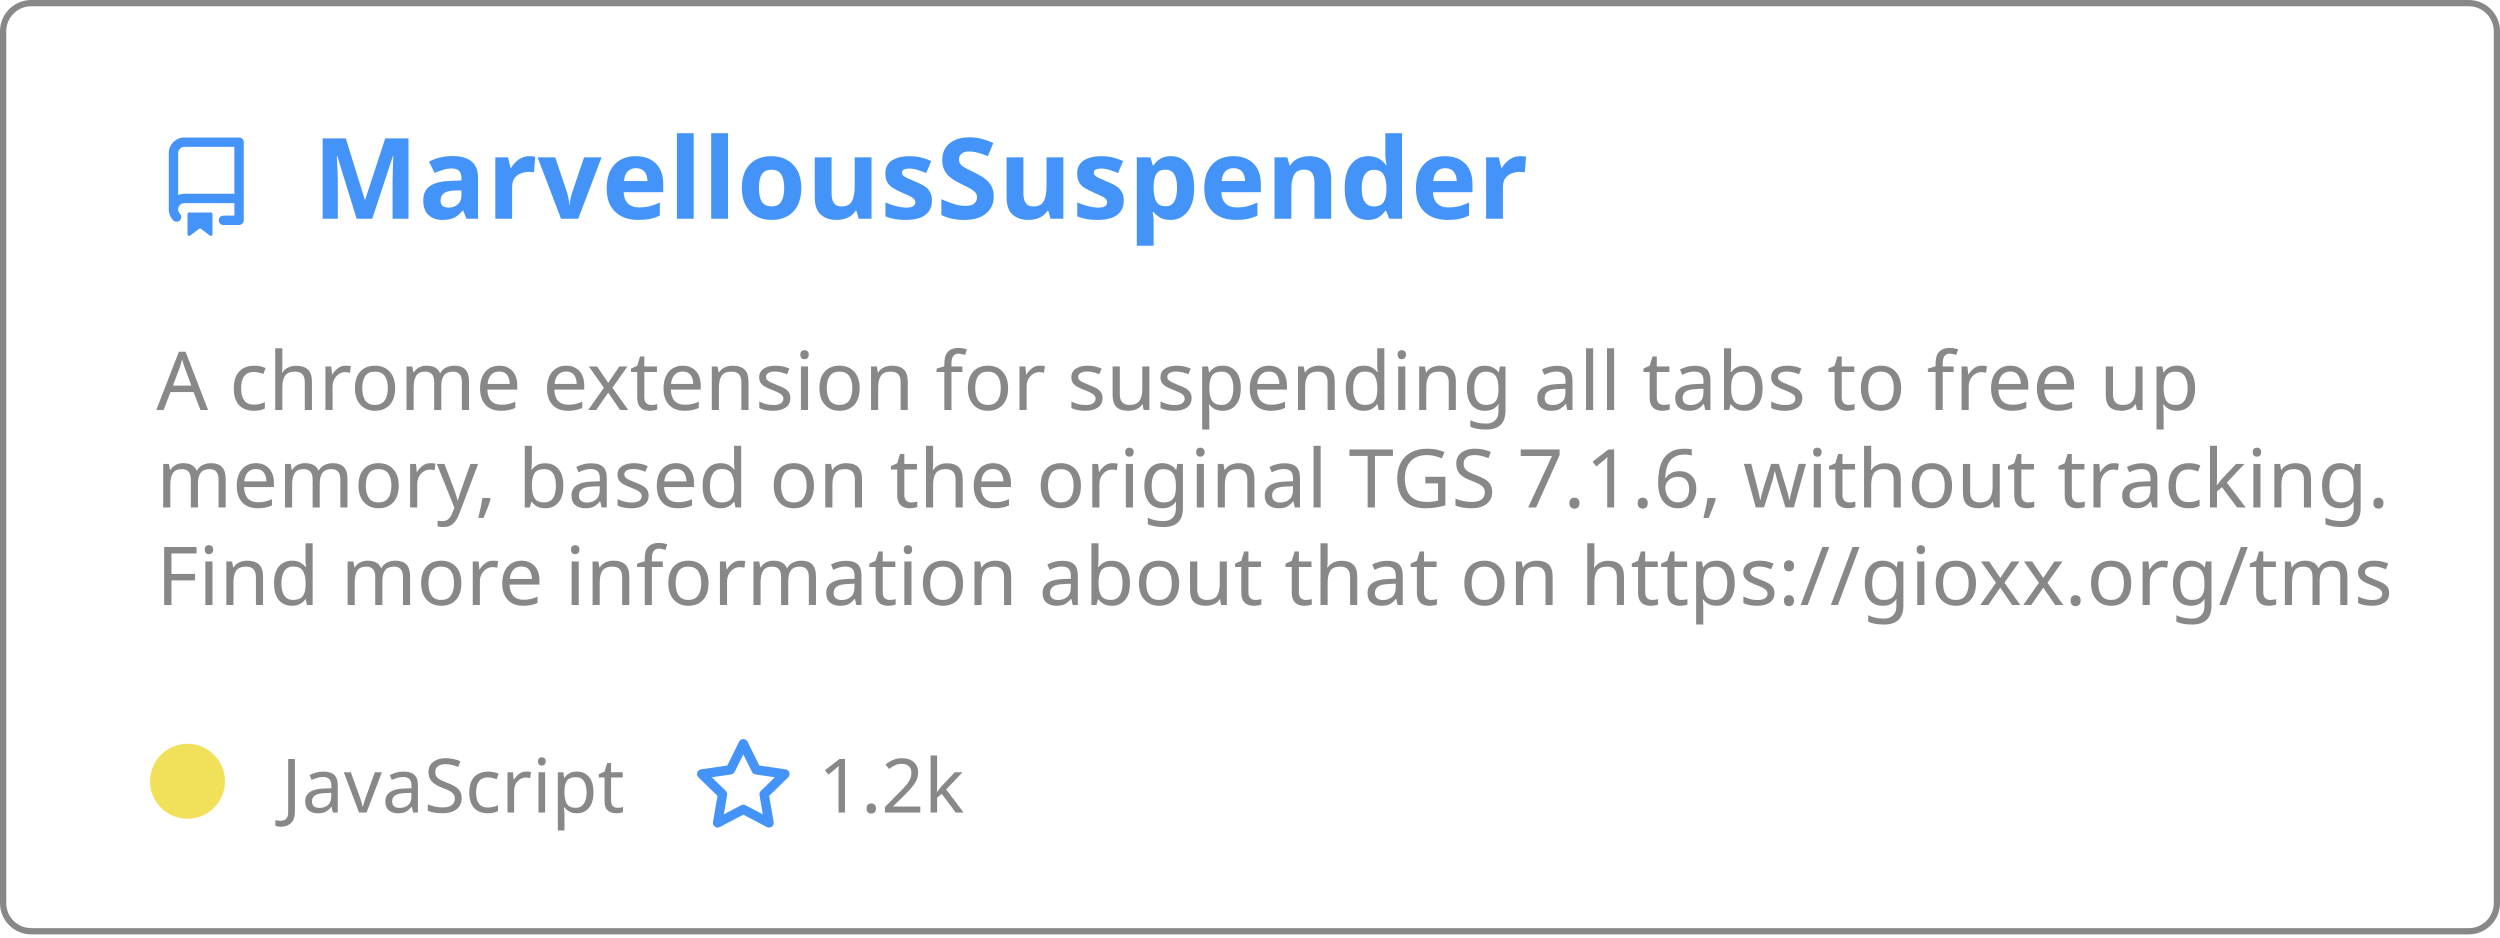
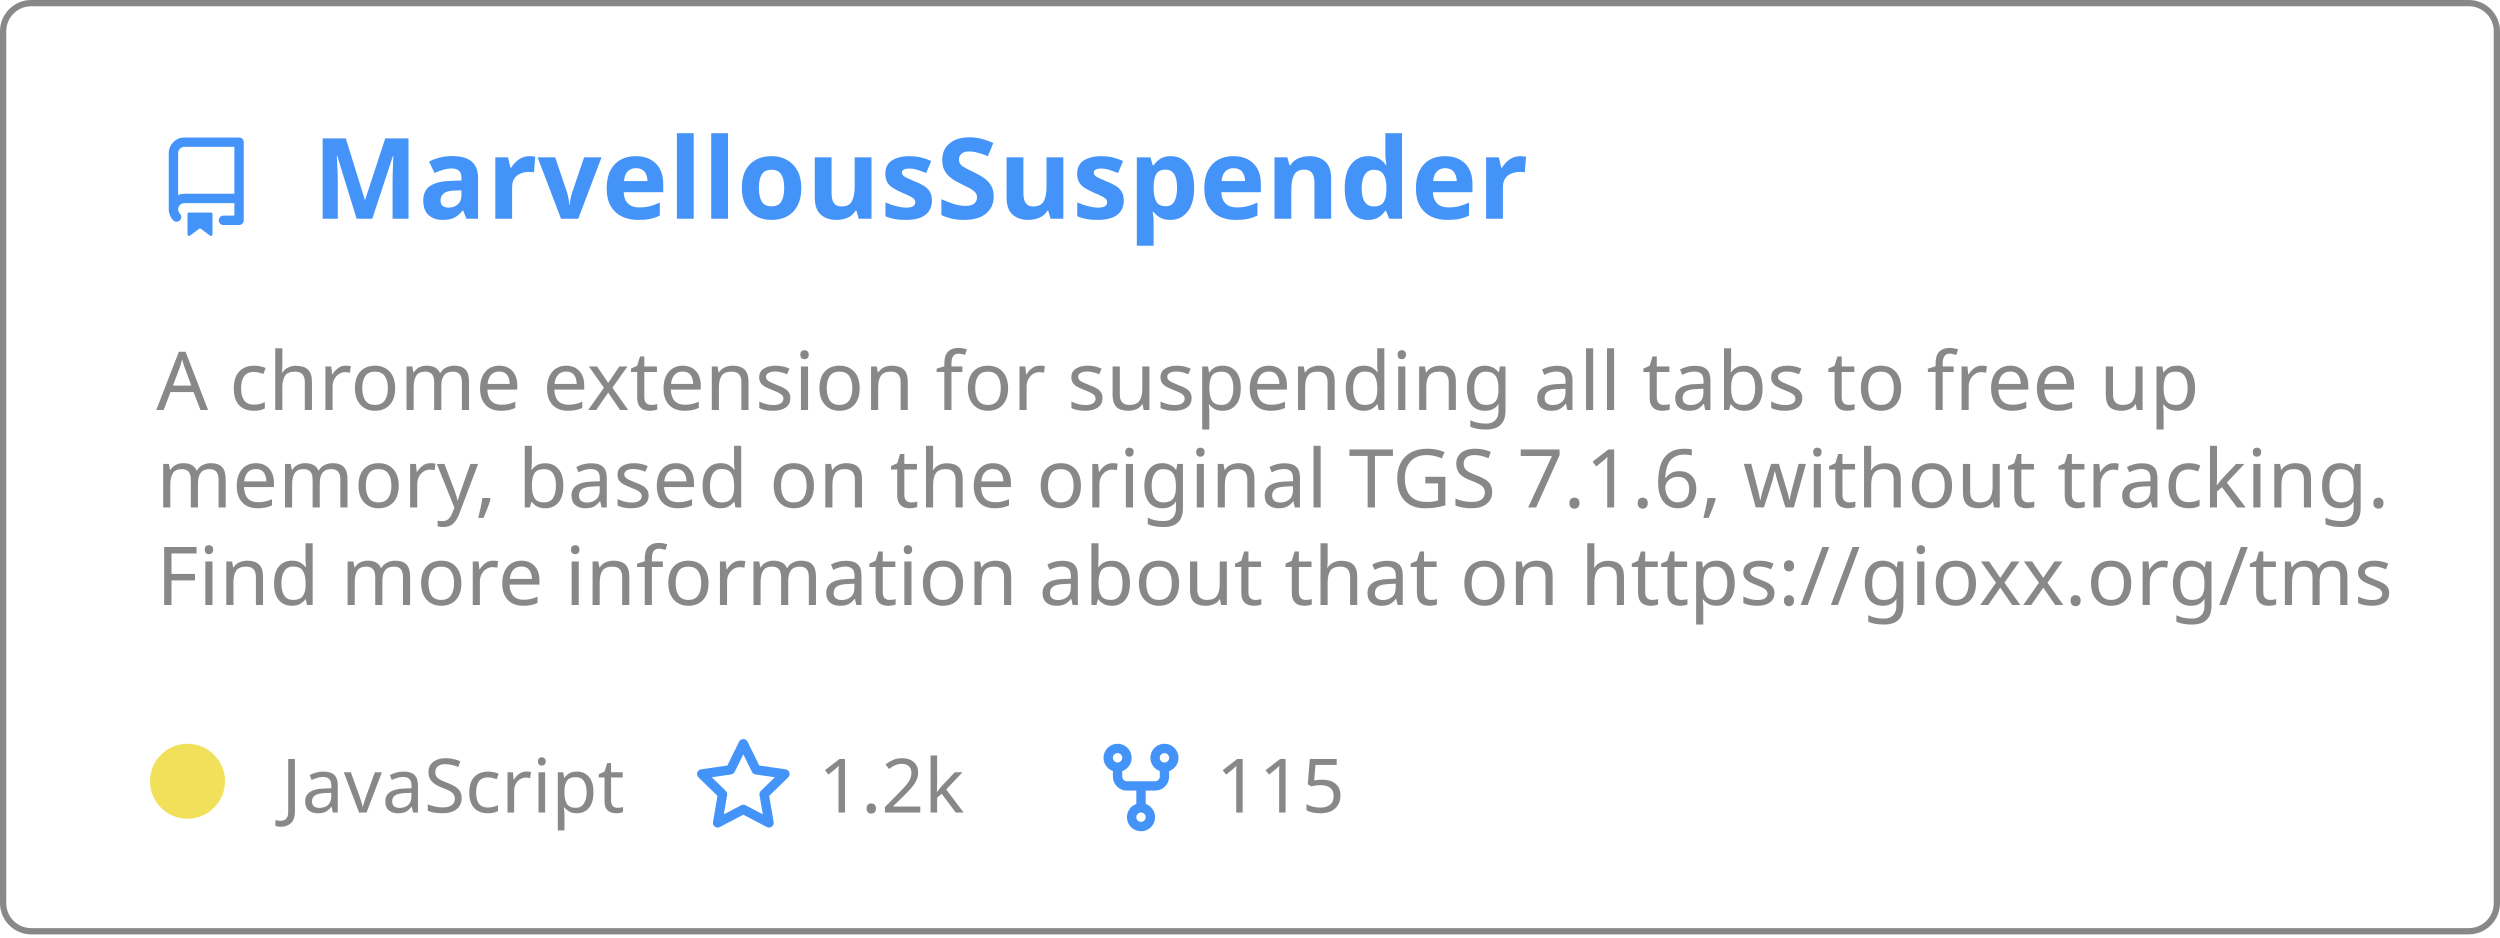
<svg xmlns="http://www.w3.org/2000/svg" width="400" height="150" viewBox="0 0 400 150" fill="none" role="img" aria-labelledby="descId">
  <style>
          .header {
            font: 600 18px 'Segoe UI', Ubuntu, Sans-Serif;
            fill: #4493F8;
            animation: fadeInAnimation 0.8s ease-in-out forwards;
          }
          @supports(-moz-appearance: auto) {
            /* Selector detects Firefox */
            .header { font-size: 15.5px; }
          }
          
    .description { font: 400 13px 'Segoe UI', Ubuntu, Sans-Serif; fill: #888888 }
    .gray { font: 400 12px 'Segoe UI', Ubuntu, Sans-Serif; fill: #888888 }
    .icon { fill: #4493F8 }
    .badge { font: 600 11px 'Segoe UI', Ubuntu, Sans-Serif; }
    .badge rect { opacity: 0.2 }
  

          
      /* Animations */
      @keyframes scaleInAnimation {
        from {
          transform: translate(-5px, 5px) scale(0);
        }
        to {
          transform: translate(-5px, 5px) scale(1);
        }
      }
      @keyframes fadeInAnimation {
        from {
          opacity: 0;
        }
        to {
          opacity: 1;
        }
      }
    
          * { animation-duration: 0s !important; animation-delay: 0s !important; }
        </style>
  <rect data-testid="card-bg" x="0.5" y="0.5" rx="4.5" height="99%" stroke="#888888" width="399" fill="#ffffff00" stroke-opacity="1" />
  <g data-testid="card-title" transform="translate(25, 35)">
    <g transform="translate(0, 0)">
      <svg class="icon" x="0" y="-13" viewBox="0 0 16 16" version="1.1" width="16" height="16">
        <path fill-rule="evenodd" d="M2 2.5A2.5 2.5 0 014.5 0h8.75a.75.75 0 01.75.75v12.5a.75.75 0 01-.75.75h-2.5a.75.75 0 110-1.5h1.75v-2h-8a1 1 0 00-.714 1.7.75.75 0 01-1.072 1.05A2.495 2.495 0 012 11.5v-9zm10.5-1V9h-8c-.356 0-.694.074-1 .208V2.5a1 1 0 011-1h8zM5 12.25v3.25a.25.25 0 00.4.2l1.45-1.087a.25.25 0 01.3 0L8.6 15.7a.25.25 0 00.4-.2v-3.25a.25.25 0 00-.25-.25h-3.5a.25.25 0 00-.25.25z" />
      </svg>
    </g>
    <g transform="translate(25, 0)">
      <text x="0" y="0" class="header" data-testid="header">MarvellousSuspender</text>
    </g>
  </g>
  <g data-testid="main-card-body" transform="translate(0, 55)">
    <text class="description" x="25" y="-5">
      <tspan dy="1.2em" x="25">A chrome extension for suspending all tabs to free up</tspan>
      <tspan dy="1.2em" x="25">memory, based on the original TGS 7.1.6, without tracking.</tspan>
      <tspan dy="1.2em" x="25">Find more information about that on https://gioxx.org/tms</tspan>
    </text>
    <g transform="translate(30, 75)">
      <g transform="translate(0, 0)">
        <g data-testid="primary-lang">
          <circle data-testid="lang-color" cx="0" cy="-5" r="6" fill="#f1e05a" />
          <text data-testid="lang-name" class="gray" x="15">JavaScript</text>
        </g>
      </g>
      <g transform="translate(80.93125, 0)">
        <g transform="translate(0, 0)">
          <svg class="icon" y="-12" viewBox="0 0 16 16" version="1.1" width="16" height="16">
            <path fill-rule="evenodd" d="M8 .25a.75.75 0 01.673.418l1.882 3.815 4.21.612a.75.75 0 01.416 1.279l-3.046 2.97.719 4.192a.75.75 0 01-1.088.791L8 12.347l-3.766 1.98a.75.75 0 01-1.088-.79l.72-4.194L.818 6.374a.75.75 0 01.416-1.28l4.21-.611L7.327.668A.75.75 0 018 .25zm0 2.445L6.615 5.5a.75.75 0 01-.564.41l-3.097.45 2.24 2.184a.75.75 0 01.216.664l-.528 3.084 2.769-1.456a.75.75 0 01.698 0l2.77 1.456-.53-3.084a.75.75 0 01.216-.664l2.24-2.183-3.096-.45a.75.75 0 01-.564-.41L8 2.694v.001z" />
          </svg>
        </g>
        <g transform="translate(20, 0)">
          <text data-testid="stargazers" class="gray">
        1.2k
      </text>
        </g>
      </g>
+       <g transform="translate(144.5625, 0)">
+         <g transform="translate(0, 0)">
+           <svg class="icon" y="-12" viewBox="0 0 16 16" version="1.1" width="16" height="16">
+             <path fill-rule="evenodd" d="M5 3.25a.75.75 0 11-1.5 0 .75.75 0 011.5 0zm0 2.122a2.25 2.25 0 10-1.5 0v.878A2.25 2.25 0 005.75 8.5h1.5v2.128a2.251 2.251 0 101.5 0V8.5h1.5a2.25 2.25 0 002.25-2.25v-.878a2.25 2.25 0 10-1.5 0v.878a.75.75 0 01-.75.75h-4.5A.75.75 0 015 6.25v-.878zm3.75 7.378a.75.75 0 11-1.5 0 .75.75 0 011.5 0zm3-8.75a.75.75 0 100-1.5.75.75 0 000 1.5z" />
+           </svg>
+         </g>
+         <g transform="translate(20, 0)">
+           <text data-testid="forkcount" class="gray">
+         115
+       </text>
+         </g>
+       </g>
    </g>
  </g>
</svg>
